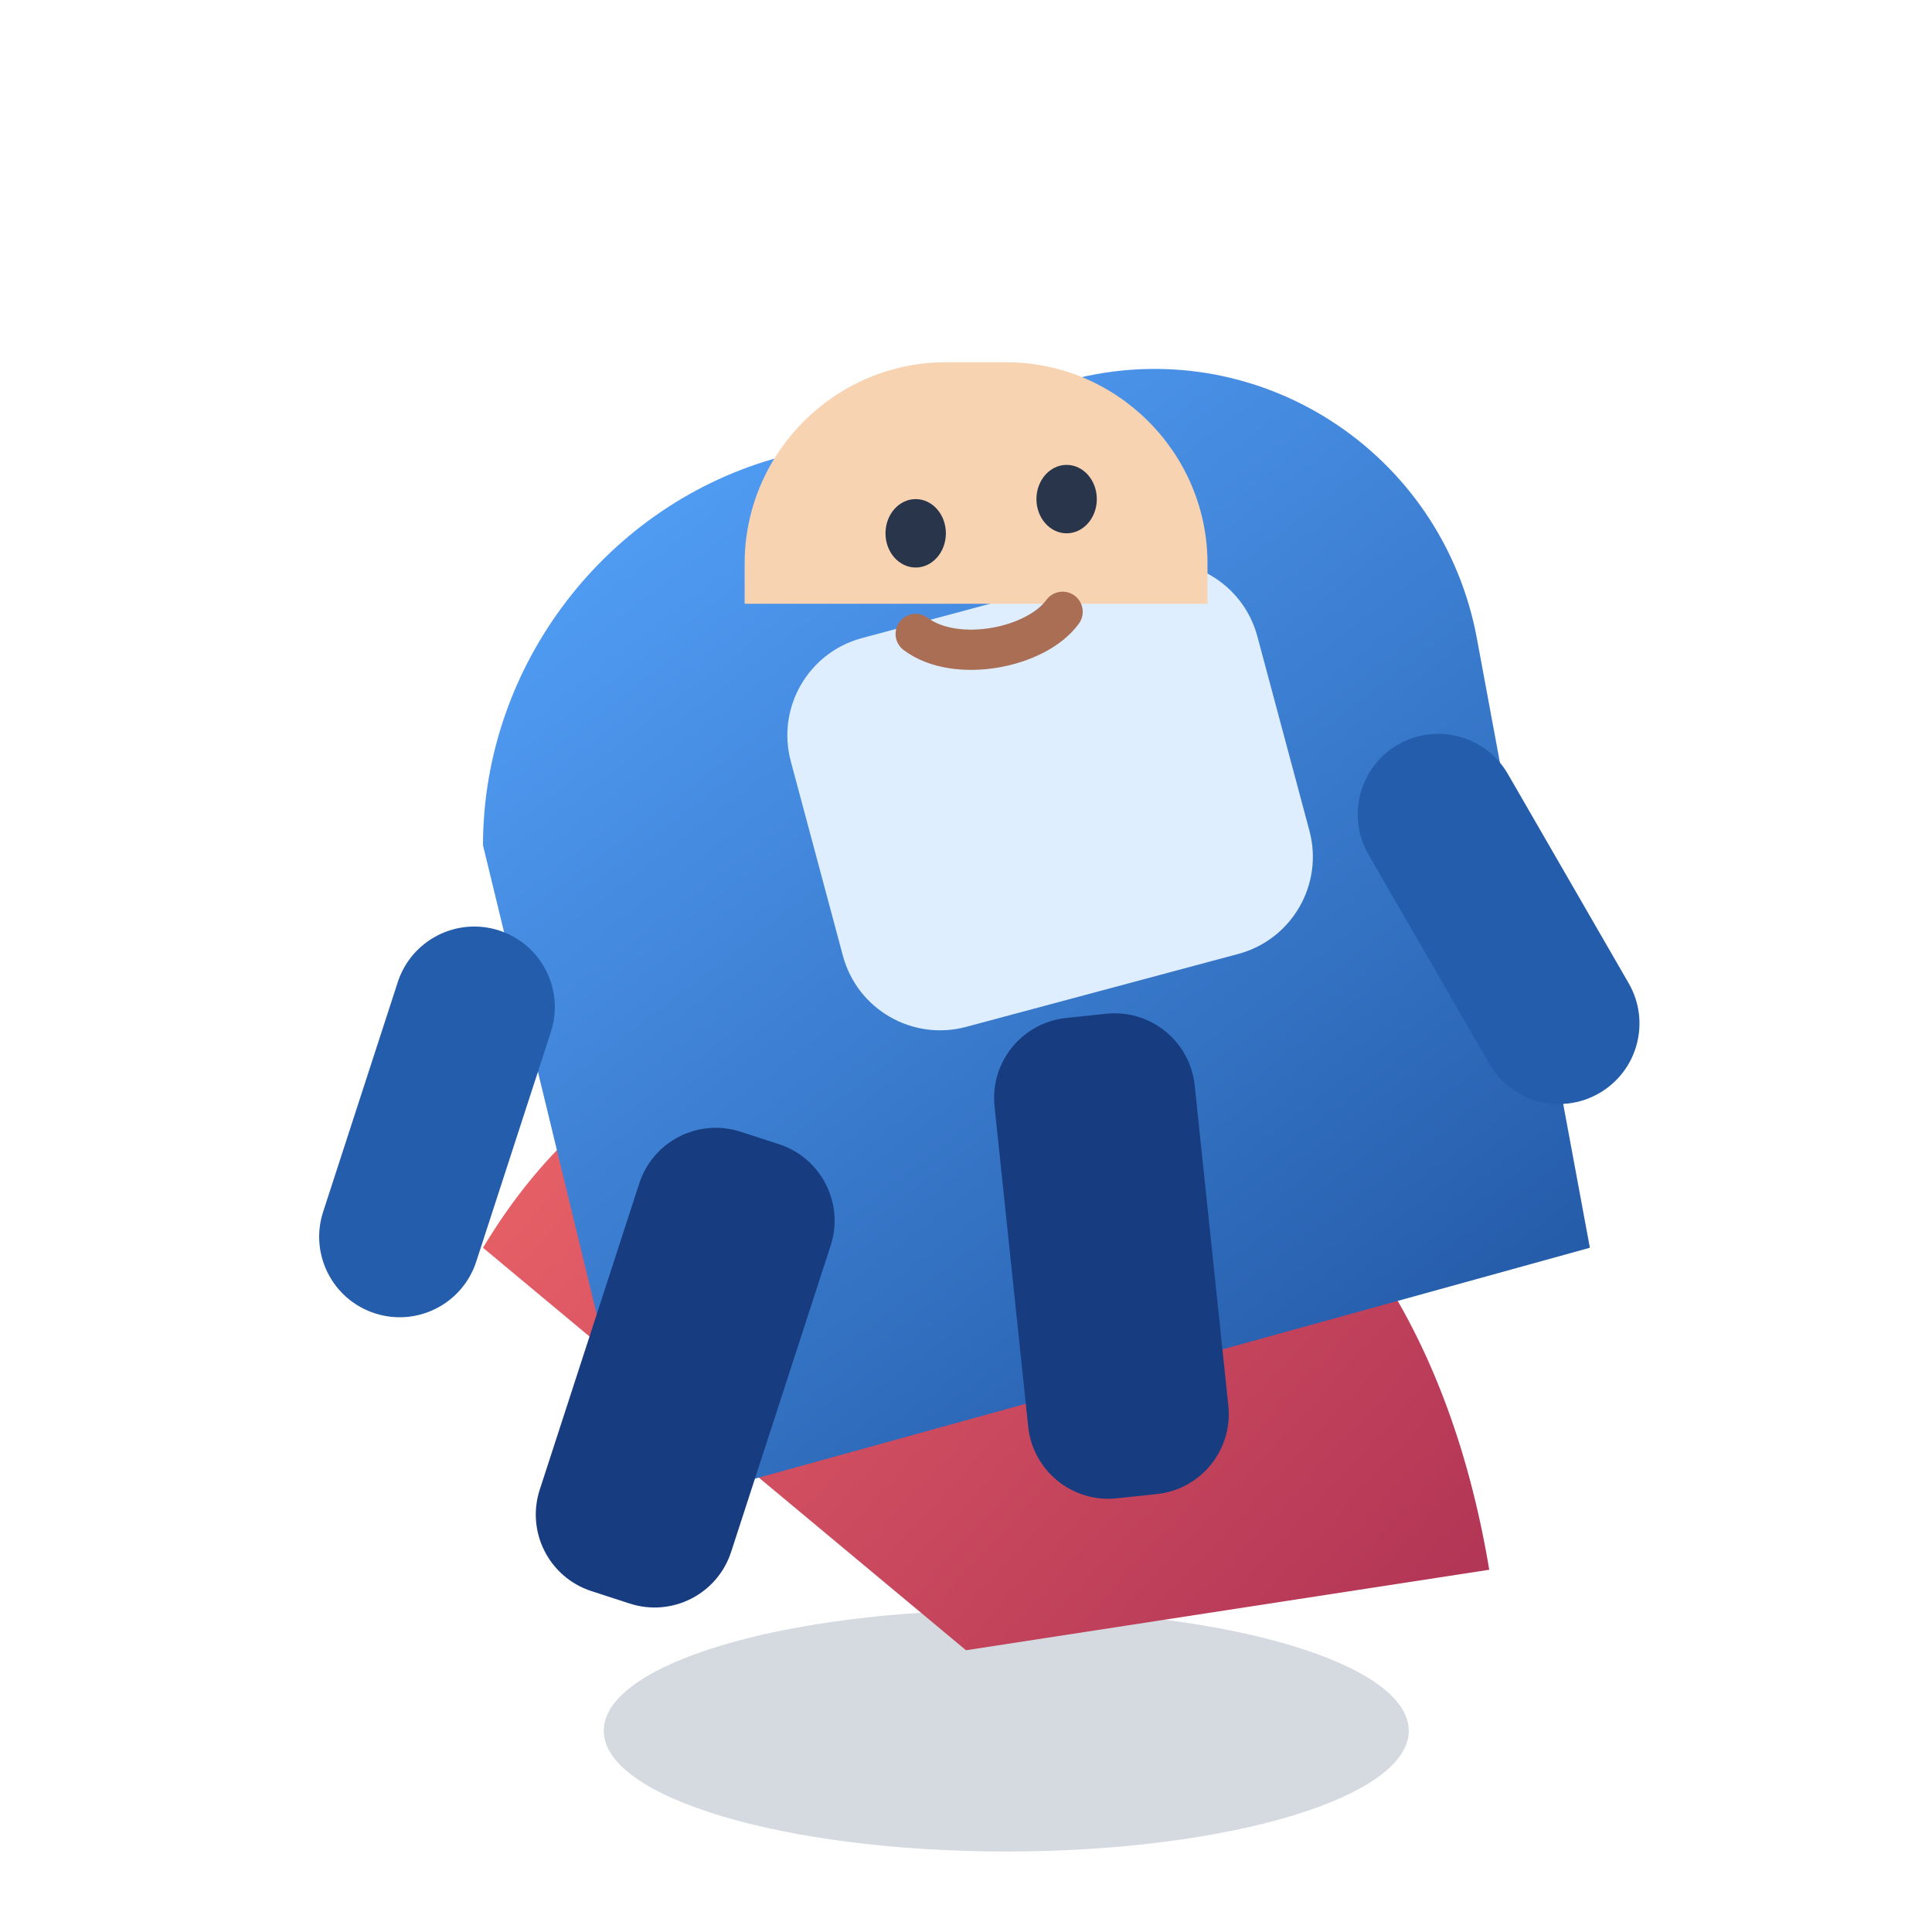
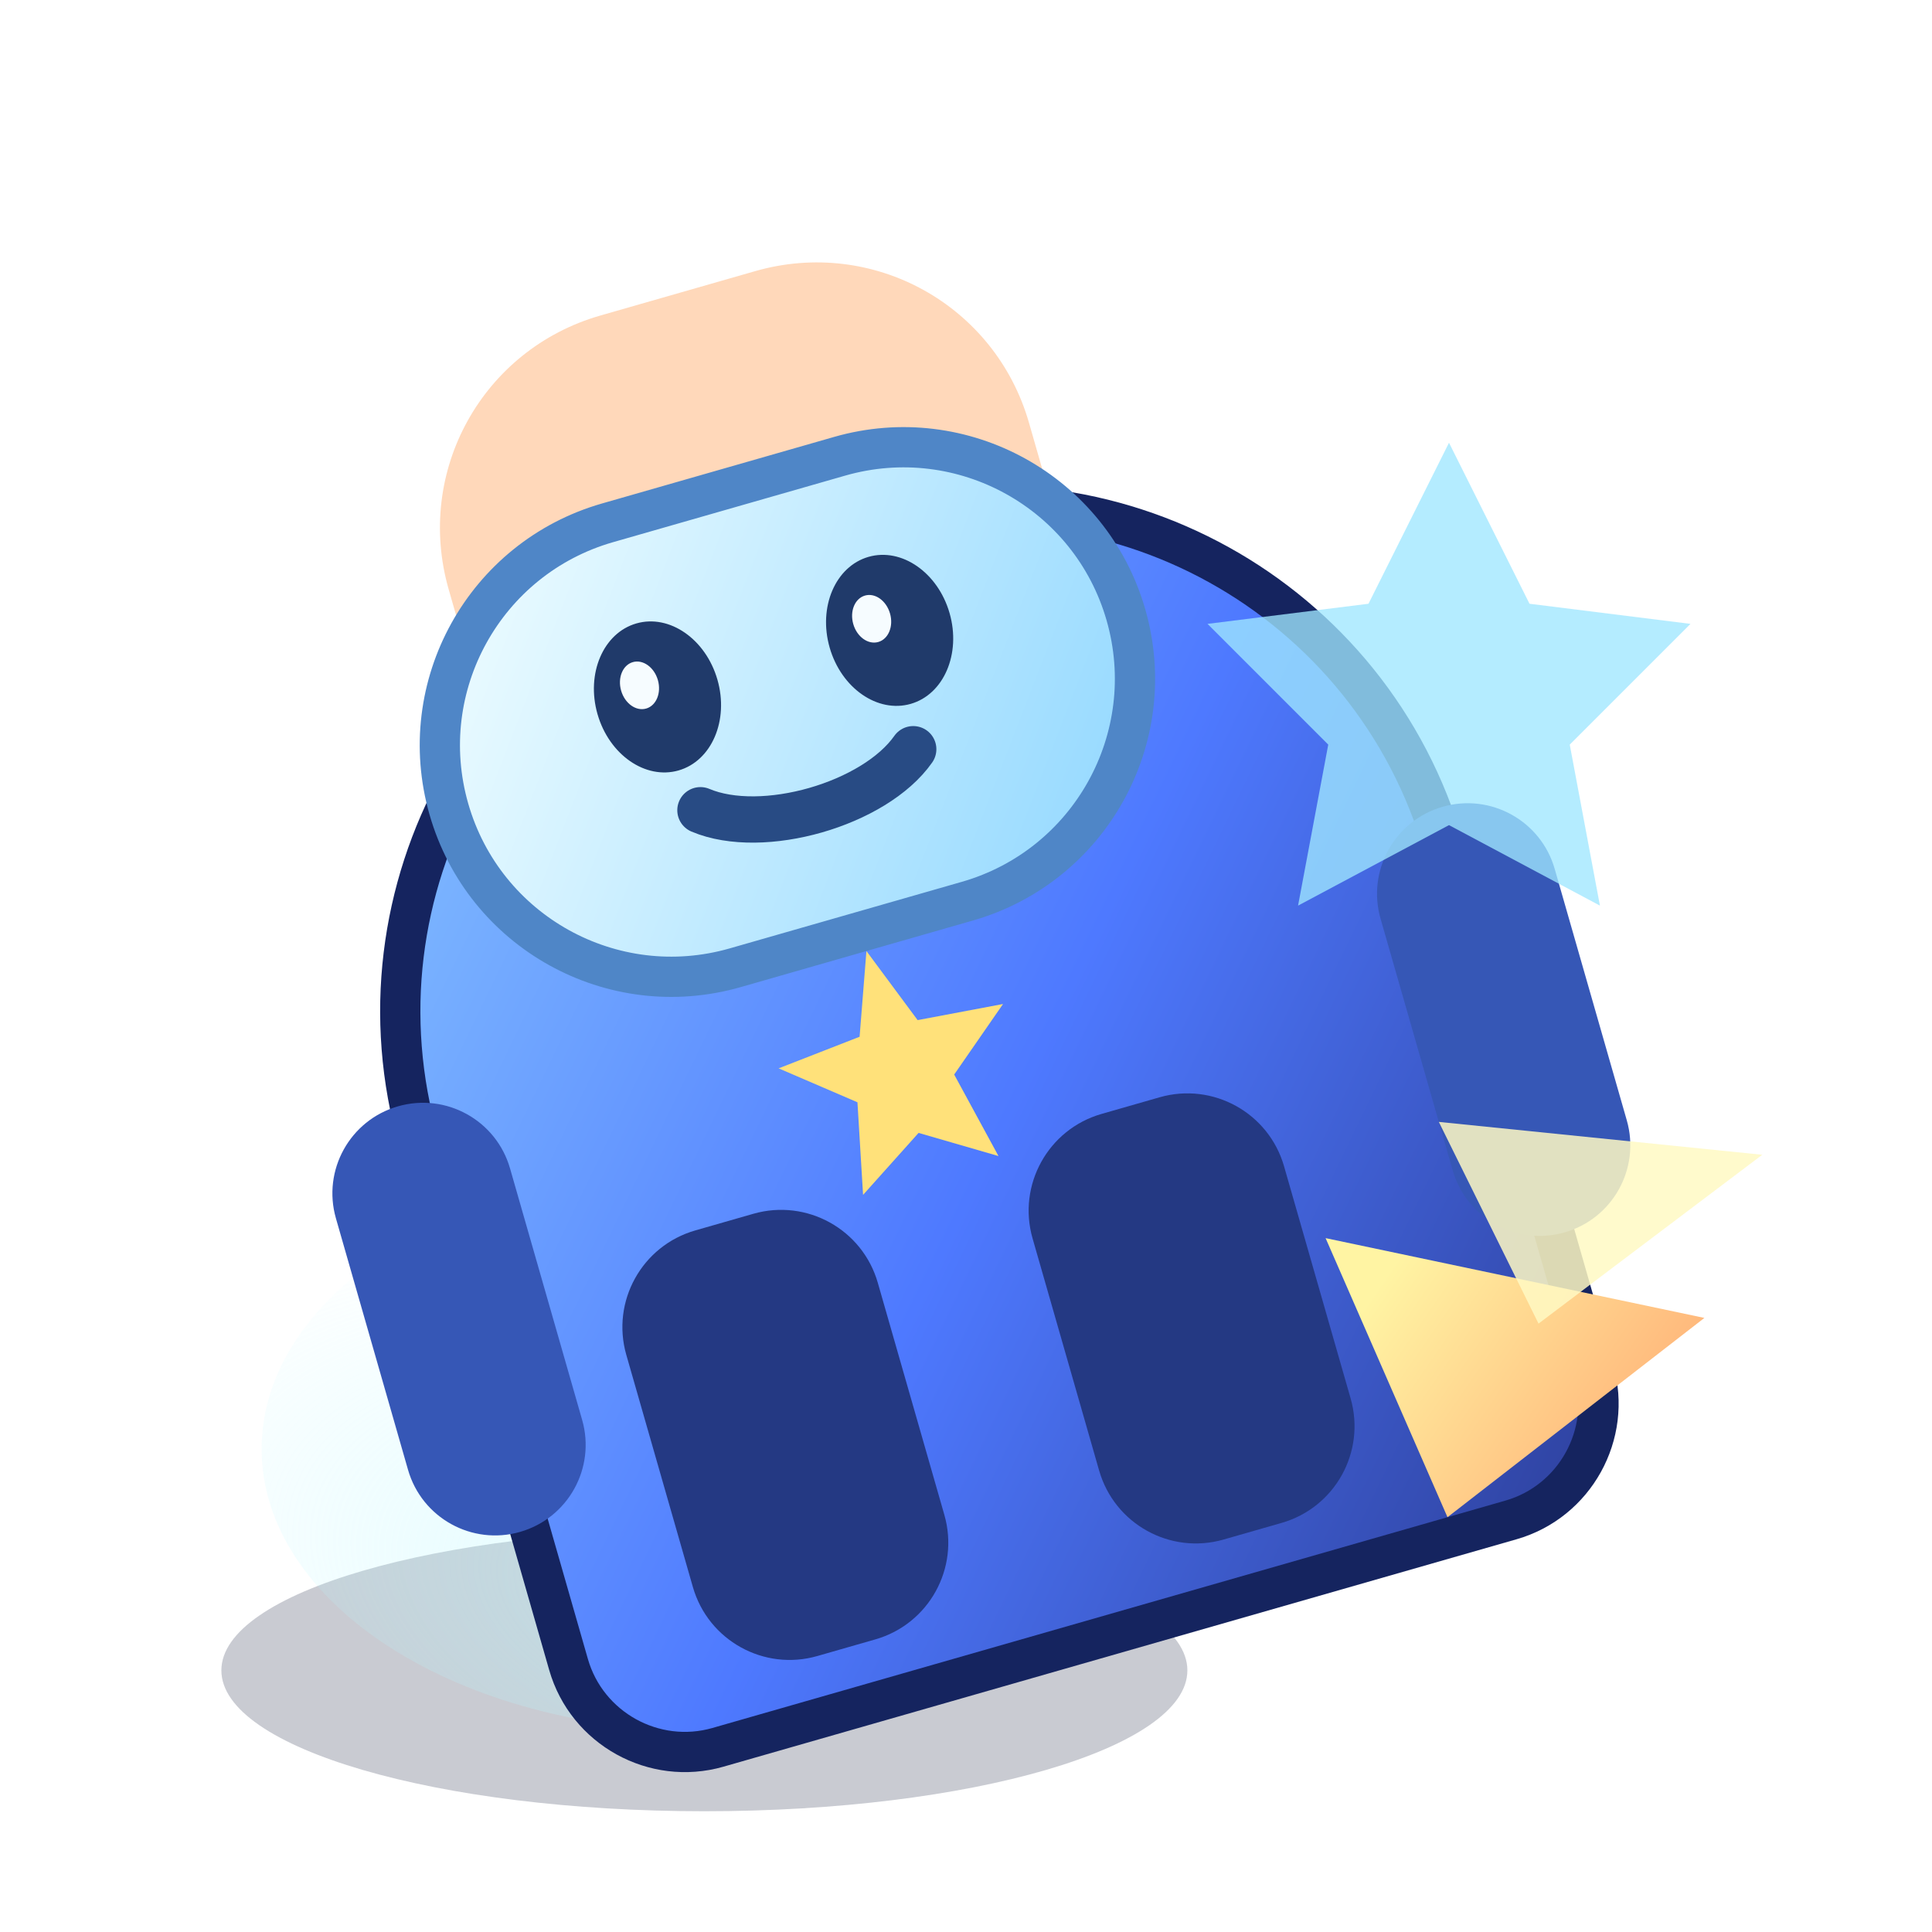
<svg xmlns="http://www.w3.org/2000/svg" width="96" height="96" viewBox="0 0 96 96" fill="none">
  <defs>
-     <linearGradient id="airCape" x1="24" y1="40" x2="76" y2="88" gradientUnits="userSpaceOnUse">
-       <stop offset="0" stop-color="#F46B6B" />
-       <stop offset="1" stop-color="#A92E53" />
+     <radialGradient id="airBurst" cx="0" cy="0" r="1" gradientUnits="userSpaceOnUse" gradientTransform="translate(36 80) rotate(14) scale(34 18)">
+       <stop offset="0" stop-color="#B7F7FF" stop-opacity="0.45" />
+       <stop offset="1" stop-color="#B7F7FF" stop-opacity="0" />
+     </radialGradient>
+     <linearGradient id="airSuit" x1="21" y1="28" x2="77" y2="78" gradientUnits="userSpaceOnUse">
+       <stop offset="0" stop-color="#85C2FF" />
+       <stop offset="0.52" stop-color="#4E79FF" />
+       <stop offset="1" stop-color="#2D3F9B" />
    </linearGradient>
-     <linearGradient id="airArmor" x1="24" y1="20" x2="70" y2="80" gradientUnits="userSpaceOnUse">
-       <stop offset="0" stop-color="#57A6FF" />
-       <stop offset="1" stop-color="#1E529E" />
+     <linearGradient id="airCape" x1="18" y1="48" x2="62" y2="88" gradientUnits="userSpaceOnUse">
+       <stop offset="0" stop-color="#FF8BC0" />
+       <stop offset="1" stop-color="#C8388D" />
+     </linearGradient>
+     <linearGradient id="airVisor" x1="30" y1="20" x2="59" y2="42" gradientUnits="userSpaceOnUse">
+       <stop offset="0" stop-color="#F0FDFF" />
+       <stop offset="1" stop-color="#95D9FF" />
+     </linearGradient>
+     <linearGradient id="thruster" x1="70" y1="64" x2="88" y2="86" gradientUnits="userSpaceOnUse">
+       <stop offset="0" stop-color="#FFF4A3" />
+       <stop offset="1" stop-color="#FF7F56" />
    </linearGradient>
  </defs>
-   <ellipse cx="50" cy="86" rx="20" ry="6" fill="#163557" fill-opacity="0.18" />
-   <path d="M24 62C30 52 40 48 54 52C66 56 72 66 74 78L48 82L24 62Z" fill="url(#airCape)" />
-   <path d="M24 42C24 33 30.2 25 38.8 22.7L53.1 18.9C62.4 16.4 71.7 22.4 73.4 31.8L79 62L32 75L24 42Z" fill="url(#airArmor)" />
-   <rect x="38" y="33" width="24" height="20" rx="5" transform="rotate(-15 38 33)" fill="#DEEEFF" />
-   <rect x="33" y="55" width="10" height="24" rx="4" transform="rotate(18 33 55)" fill="#173D80" />
-   <rect x="49" y="51" width="10" height="24" rx="4" transform="rotate(-6 49 51)" fill="#173D80" />
-   <rect x="21" y="45" width="8" height="20" rx="4" transform="rotate(18 21 45)" fill="#245DAC" />
-   <rect x="66" y="39" width="8" height="20" rx="4" transform="rotate(-30 66 39)" fill="#245DAC" />
-   <path d="M37 28C37 22.5 41.5 18 47 18H50C55.5 18 60 22.5 60 28V30H37V28Z" fill="#F7D3B2" />
-   <ellipse cx="45.5" cy="26.5" rx="1.5" ry="1.7" fill="#28354A" />
-   <ellipse cx="53" cy="24.8" rx="1.5" ry="1.7" fill="#28354A" />
-   <path d="M45.5 31.5C47.5 33 51.5 32.2 52.8 30.4" stroke="#A96E53" stroke-width="2" stroke-linecap="round" />
+   <ellipse cx="35" cy="83" rx="24" ry="7" fill="#0A1632" fill-opacity="0.22" />
+   <ellipse cx="35" cy="72" rx="22" ry="14" fill="url(#airBurst)" />
+   <g transform="rotate(-16 48 50)">
+     <path d="M22 62C27 51 36 46 47 47C59 48 67 55 71 66L45 83L22 62Z" fill="url(#airCape)" />
+     <path d="M20 49C20 36 30.5 25.5 43.5 25.5H49.5C62.5 25.5 73 36 73 49V76C73 79.3 70.3 82 67 82H26C22.7 82 20 79.3 20 76V49Z" fill="url(#airSuit)" />
+     <path d="M20 49C20 36 30.5 25.5 43.5 25.5H49.5C62.5 25.5 73 36 73 49V76C73 79.3 70.3 82 67 82H26C22.7 82 20 79.3 20 76V49Z" stroke="#15245F" stroke-width="2" />
+     <rect x="27" y="57" width="13" height="22" rx="5" fill="#243983" />
+     <rect x="48" y="57" width="13" height="22" rx="5" fill="#243983" />
+     <rect x="15" y="47" width="9" height="22" rx="4.5" fill="#3657B6" />
+     <rect x="69" y="47" width="9" height="22" rx="4.5" fill="#3657B6" />
+     <path d="M29 23C29 16.9 33.9 12 40 12H48C54.1 12 59 16.9 59 23V29H29V23Z" fill="#FFD8BA" />
+     <rect x="26" y="22" width="35" height="23" rx="11.5" fill="url(#airVisor)" stroke="#4F86C7" stroke-width="2" />
+     <ellipse cx="37.5" cy="31" rx="3.1" ry="3.8" fill="#203A6A" />
+     <ellipse cx="49.5" cy="31" rx="3.1" ry="3.8" fill="#203A6A" />
+     <ellipse cx="36.8" cy="30.2" rx="0.95" ry="1.2" fill="#F6FCFF" />
+     <ellipse cx="48.8" cy="30.2" rx="0.95" ry="1.2" fill="#F6FCFF" />
+     <path d="M38 37C40.6 39.1 46.4 39.1 49 37" stroke="#284B84" stroke-width="2.3" stroke-linecap="round" />
+     <path d="M62 66L79 75L64 81" fill="url(#thruster)" />
+     <path d="M69 62L84 68L71 73" fill="#FFF9C3" fill-opacity="0.85" />
+     <path d="M44 46L45.5 50L49.8 50.4L46.5 53.1L47.5 57.6L44 55.4L40.5 57.6L41.5 53.1L38.2 50.4L42.5 50Z" fill="#FFE17A" />
+   </g>
+   <path d="M72 22L76 30L84 31L78 37L79.5 45L72 41L64.5 45L66 37L60 31L68 30L72 22Z" fill="#9FE7FF" fill-opacity="0.78" />
</svg>
